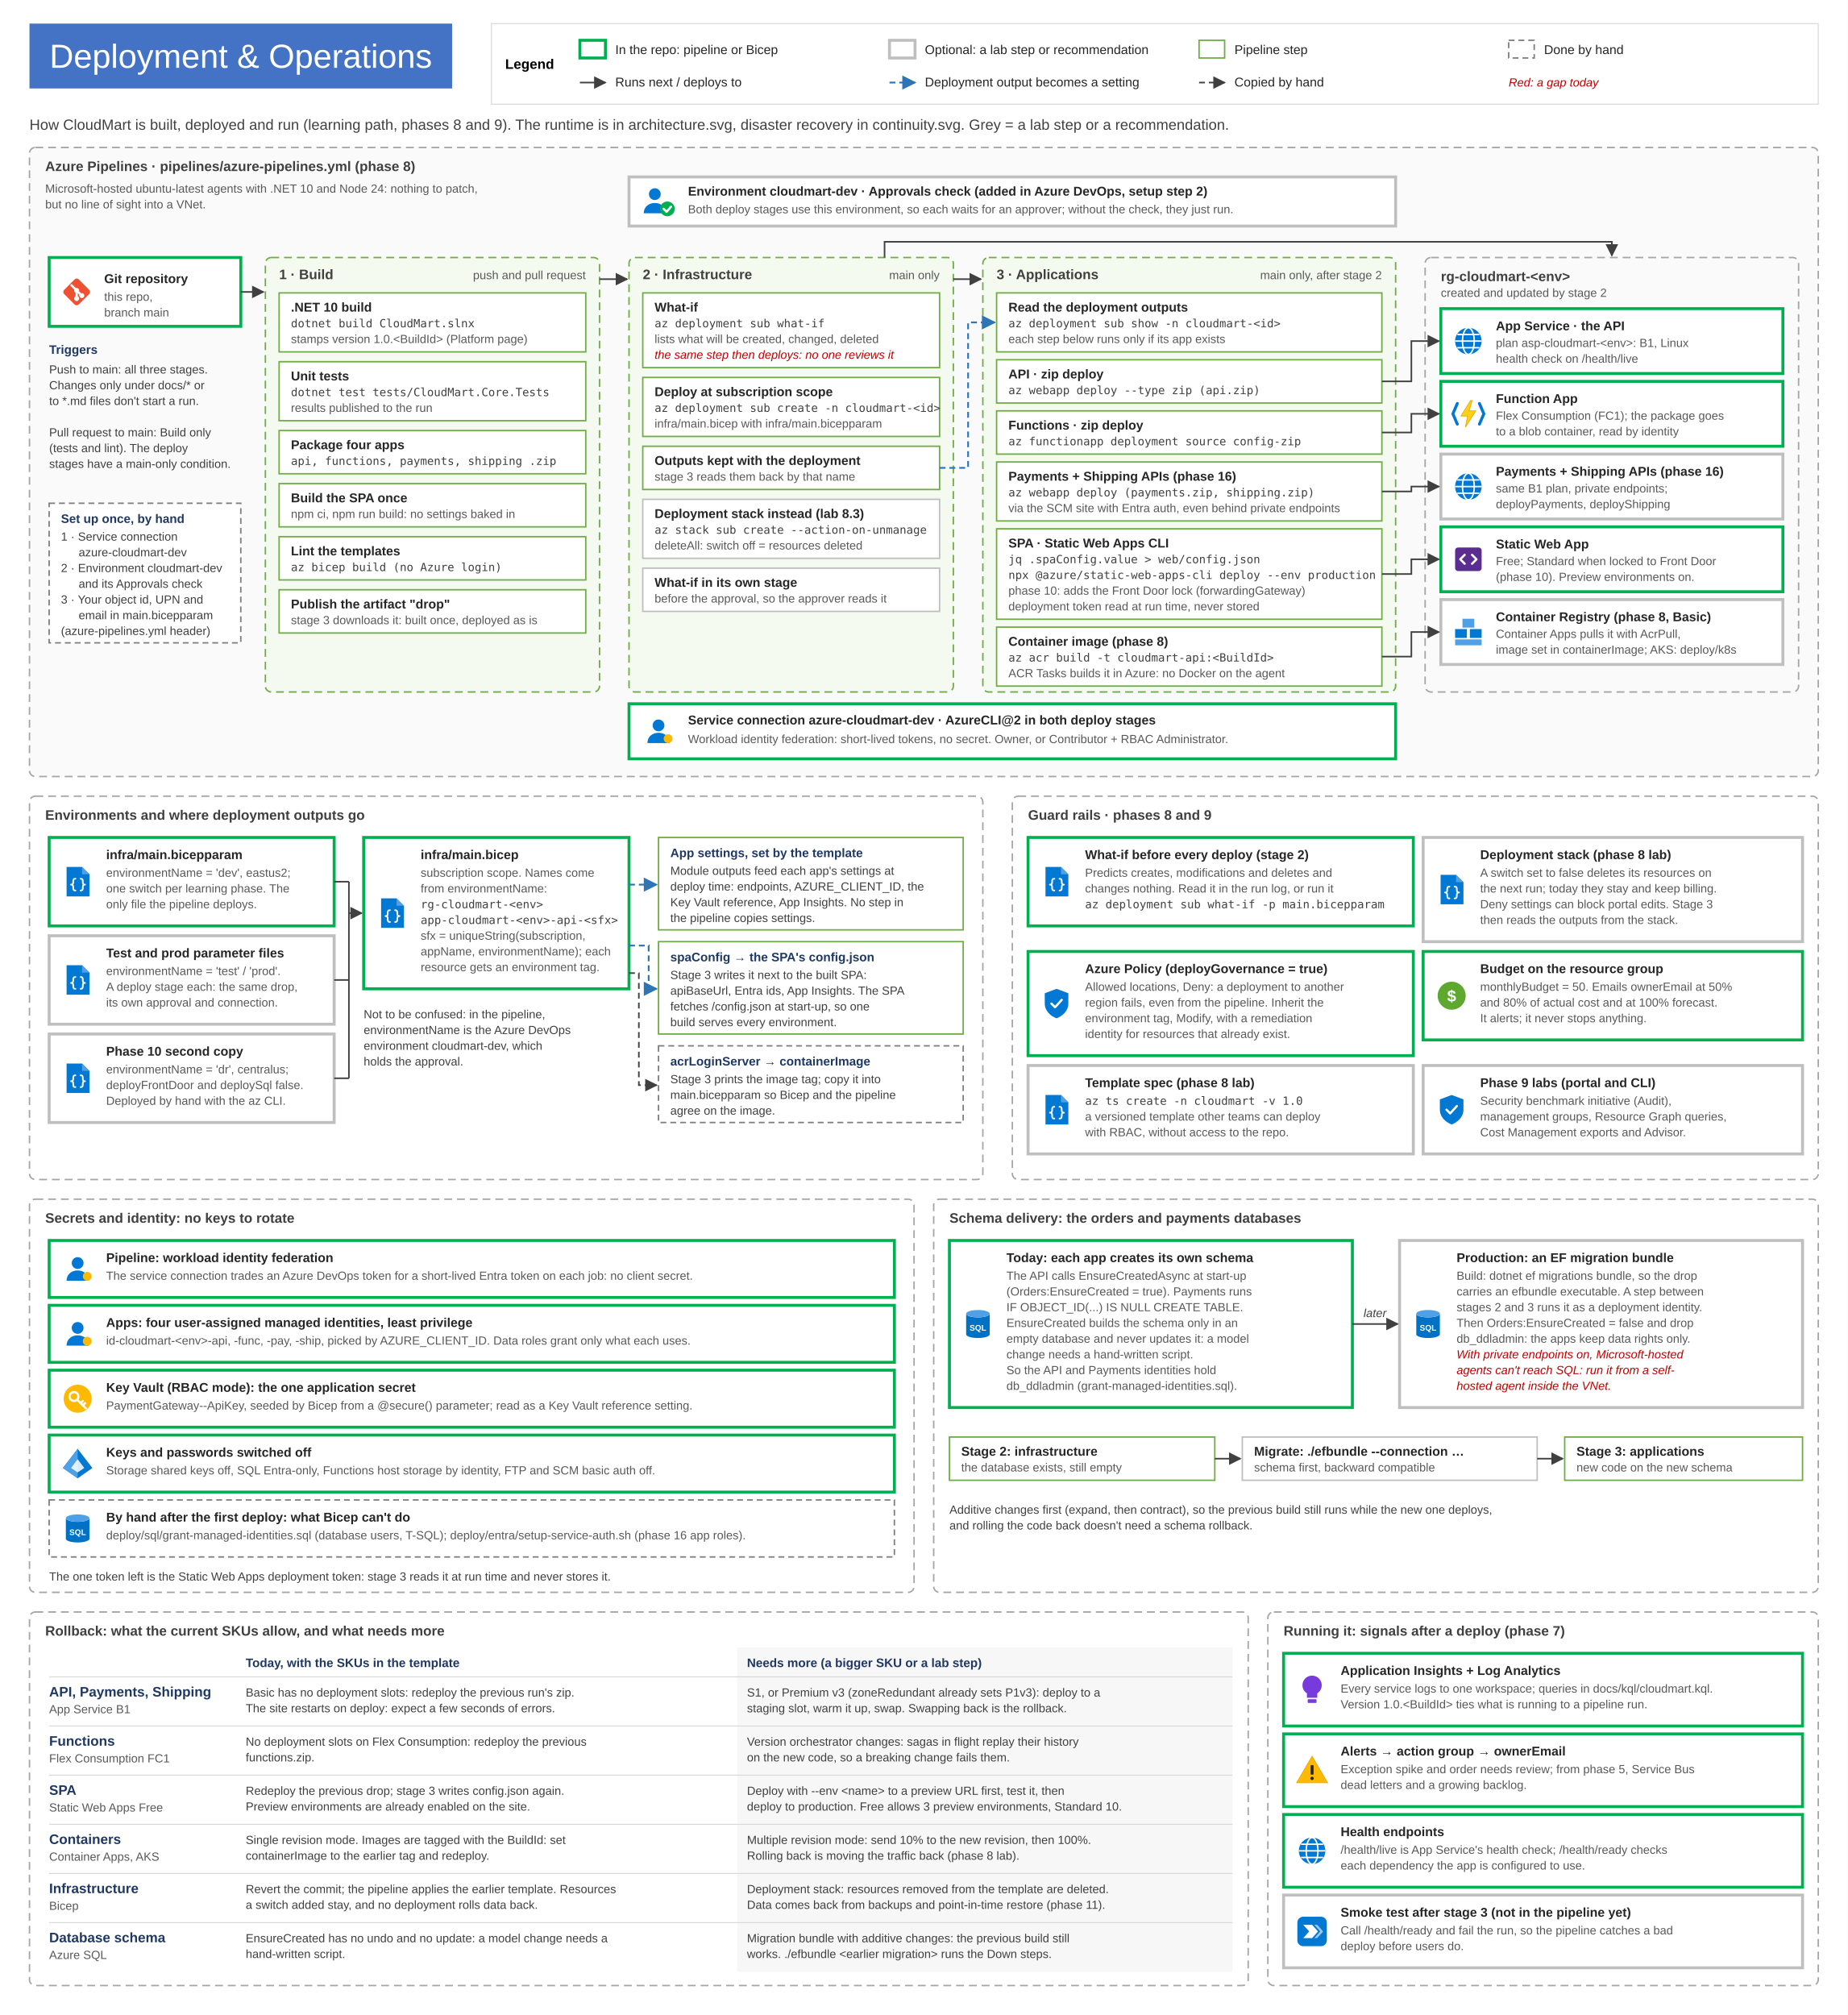
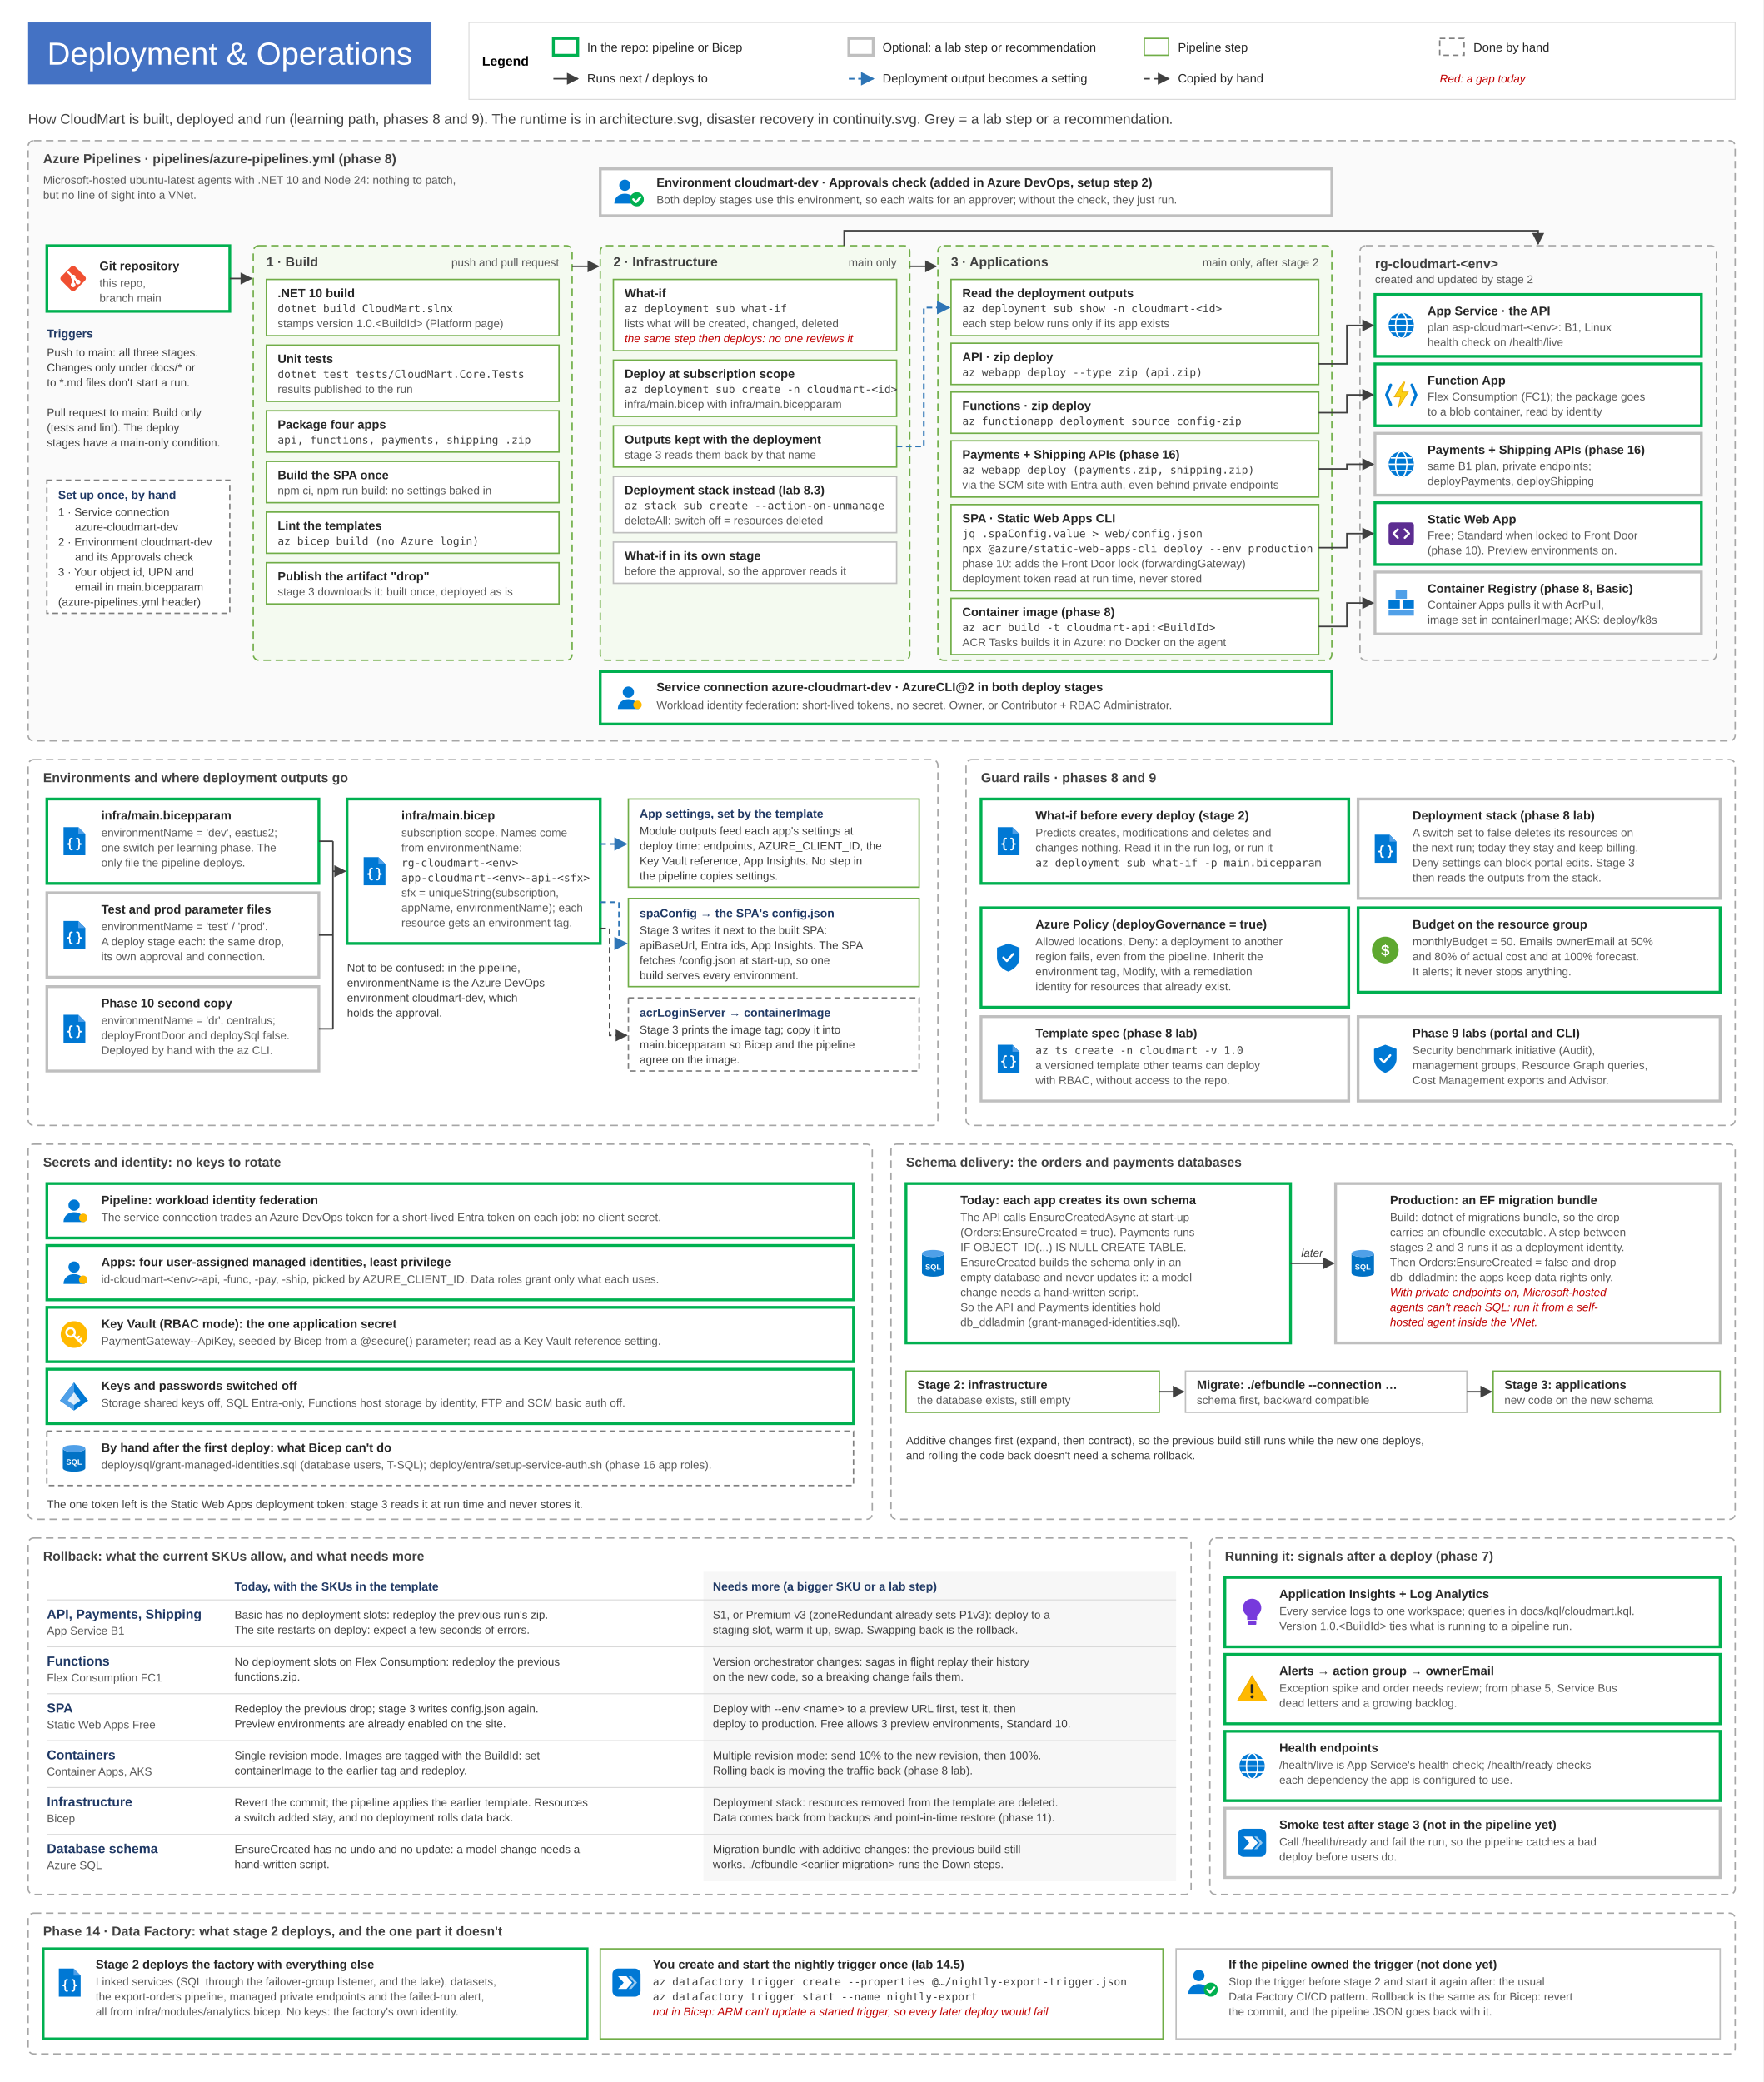
- <svg xmlns="http://www.w3.org/2000/svg" viewBox="0 0 1880 2050" width="1880" height="2050" role="img" aria-labelledby="title desc">
+ <svg xmlns="http://www.w3.org/2000/svg" viewBox="0 0 1880 2220" width="1880" height="2220" role="img" aria-labelledby="title desc">
  <defs>
    <marker id="arrow" viewBox="0 0 10 10" refX="9" refY="5" markerWidth="8" markerHeight="8" orient="auto-start-reverse">
      <path d="M0,0 L10,5 L0,10 z" fill="#404040" />
    </marker>
    <marker id="arrow-log" viewBox="0 0 10 10" refX="9" refY="5" markerWidth="8" markerHeight="8" orient="auto-start-reverse">
      <path d="M0,0 L10,5 L0,10 z" fill="#ED7D31" />
    </marker>
    <marker id="arrow-blue" viewBox="0 0 10 10" refX="9" refY="5" markerWidth="8" markerHeight="8" orient="auto-start-reverse">
      <path d="M0,0 L10,5 L0,10 z" fill="#2E75B6" />
    </marker>
    <style>
      text { font-family: 'Segoe UI', Calibri, Arial, sans-serif; }
      .svc { fill: #ffffff; stroke: #00B050; stroke-width: 3; }
      .opt { fill: #ffffff; stroke: #BFBFBF; stroke-width: 3; }
      .note { fill: #ffffff; stroke: #70AD47; stroke-width: 1.5; }
      .zone { fill: none; stroke: #A6A6A6; stroke-width: 1.5; stroke-dasharray: 8 5; }
      .band { fill: #FAFAFA; stroke: #A6A6A6; stroke-width: 1.5; stroke-dasharray: 8 5; }
      .group { fill: #F4FAF0; stroke: #70AD47; stroke-width: 1.5; stroke-dasharray: 8 5; }
      .vnet { fill: #F7FAFE; stroke: #2E75B6; stroke-width: 2; }
      .subnet { fill: #EEF5FC; stroke: #5B9BD5; stroke-width: 1.5; stroke-dasharray: 5 3; }
      .optsub { fill: #F7F7F7; stroke: #A6A6A6; stroke-width: 1.5; stroke-dasharray: 5 3; }
      .pechip { fill: #ffffff; stroke: #00A2AD; stroke-width: 1.5; }
      .rtchip { fill: #ffffff; stroke: #2E75B6; stroke-width: 1.5; }
      .name { font-size: 14px; font-weight: 600; fill: #262626; text-anchor: middle; }
      .role { font-size: 15px; font-weight: 700; fill: #000000; text-anchor: middle; }
      .sub { font-size: 12px; fill: #595959; text-anchor: middle; }
      .notetext { font-size: 13px; fill: #262626; }
      .smallnote { font-size: 12px; fill: #262626; }
      .zonetitle { font-size: 14px; font-weight: 700; fill: #404040; }
      .tiletitle { font-size: 12.5px; font-weight: 700; fill: #1F3864; }
      .tiletext { font-size: 12px; fill: #404040; }
      .mono { font-family: Consolas, 'Cascadia Mono', monospace; font-size: 11.5px; fill: #404040; }
      .flow { stroke: #404040; stroke-width: 1.6; fill: none; marker-end: url(#arrow); }
      .dash { stroke-dasharray: 6 4; }
      .vint { stroke: #2E75B6; stroke-width: 1.8; stroke-dasharray: 4 3; fill: none; marker-end: url(#arrow-blue); }
      .peer { stroke: #2E75B6; stroke-width: 2.4; fill: none; marker-start: url(#arrow-blue); marker-end: url(#arrow-blue); }
      .log { stroke: #ED7D31; stroke-width: 2; stroke-dasharray: 2 4; stroke-linecap: round; fill: none; marker-end: url(#arrow-log); }
      .flowlabel { font-size: 12px; font-style: italic; fill: #404040; }
      .loglabel { font-size: 12px; font-style: italic; fill: #C55A11; }
      .paneltitle { font-size: 15px; font-weight: 700; fill: #000000; }
      .itemname { font-size: 13px; font-weight: 600; fill: #262626; }
      .itemdesc { font-size: 12px; fill: #595959; }
      .repl { stroke: #2E75B6; stroke-width: 1.8; stroke-dasharray: 6 4; fill: none; marker-end: url(#arrow-blue); }
      .warn { font-size: 12px; font-style: italic; fill: #C00000; }
      .rowlabel { font-size: 14px; font-weight: 700; fill: #1F3864; }
      .optnote { fill: #ffffff; stroke: #BFBFBF; stroke-width: 1.5; }
      .manual { fill: #ffffff; stroke: #7F7F7F; stroke-width: 1.5; stroke-dasharray: 6 4; }
      .line { stroke: #404040; stroke-width: 1.6; fill: none; }
      .rule { stroke: #D9D9D9; stroke-width: 1; }
      .optcell { fill: #F7F7F7; stroke: none; }
    </style>
    <symbol id="i-approval" viewBox="0 0 48 48">
      <circle cx="19" cy="14" r="8" fill="#0078D4" />
      <path d="M4 40 c0 -9 7 -14 15 -14 s15 5 15 14 z" fill="#0078D4" />
      <circle cx="36" cy="34" r="10" fill="#00B050" />
      <path d="M31 34 l4 4 6 -7" stroke="#ffffff" stroke-width="3" fill="none" stroke-linecap="round" stroke-linejoin="round" />
    </symbol>
    <symbol id="i-git" viewBox="0 0 48 48">
      <rect x="10" y="10" width="28" height="28" rx="4" fill="#F05032" transform="rotate(45 24 24)" />
      <path d="M17 15 L24 22 V33 M24 22 L31 29" stroke="#ffffff" stroke-width="3" fill="none" stroke-linecap="round" />
      <circle cx="24" cy="22" r="3.4" fill="#ffffff" />
      <circle cx="24" cy="33" r="3.4" fill="#ffffff" />
      <circle cx="31" cy="29" r="3.4" fill="#ffffff" />
    </symbol>
    <symbol id="i-appservice" viewBox="0 0 48 48">
      <circle cx="24" cy="24" r="18" fill="#0078D4" />
      <ellipse cx="24" cy="24" rx="8" ry="18" fill="none" stroke="#ffffff" stroke-width="2" />
      <path d="M6 24 h36 M9 15 h30 M9 33 h30" stroke="#ffffff" stroke-width="2" />
    </symbol>
    <symbol id="i-functions" viewBox="0 0 48 48">
      <path d="M9 10 L3 24 L9 38 M39 10 L45 24 L39 38" stroke="#0078D4" stroke-width="4" fill="none" stroke-linecap="round" stroke-linejoin="round" />
      <path d="M27 6 L14 27 h9 l-3 15 L34 20 h-9 l4 -14 z" fill="#FCD116" stroke="#E8A800" stroke-width="1" />
    </symbol>
    <symbol id="i-swa" viewBox="0 0 48 48">
      <rect x="6" y="8" width="36" height="32" rx="4" fill="#5C2D91" />
      <path d="M19 18 l-6 6 6 6 M29 18 l6 6 -6 6" stroke="#ffffff" stroke-width="3" fill="none" stroke-linecap="round" stroke-linejoin="round" />
    </symbol>
    <symbol id="i-acr" viewBox="0 0 48 48">
      <rect x="16" y="6" width="16" height="12" fill="#50A0E8" />
      <rect x="6" y="20" width="16" height="12" fill="#0078D4" />
      <rect x="26" y="20" width="16" height="12" fill="#0078D4" />
      <rect x="6" y="34" width="36" height="8" fill="#50A0E8" />
    </symbol>
    <symbol id="i-identity" viewBox="0 0 48 48">
      <circle cx="24" cy="16" r="8" fill="#0078D4" />
      <path d="M9 40 c0 -9 7 -14 15 -14 s15 5 15 14 z" fill="#0078D4" />
      <circle cx="37" cy="34" r="6" fill="#FFB900" />
    </symbol>
    <symbol id="i-template" viewBox="0 0 48 48">
      <path d="M9 4 H30 L40 14 V44 H9 Z" fill="#0078D4" />
      <path d="M30 4 V14 H40 Z" fill="#50A0E8" />
      <path d="M21 20 c-3 0 -3 2 -3 4 s0 4 -3 4 c3 0 3 2 3 4 s0 4 3 4 M28 20 c3 0 3 2 3 4 s0 4 3 4 c-3 0 -3 2 -3 4 s0 4 -3 4" stroke="#ffffff" stroke-width="2.2" fill="none" stroke-linecap="round" stroke-linejoin="round" />
    </symbol>
    <symbol id="i-policy" viewBox="0 0 48 48">
      <path d="M24 4 L40 10 V24 C40 34 32 41 24 44 C16 41 8 34 8 24 V10 Z" fill="#0078D4" />
      <path d="M17 24 l5 5 9 -10" stroke="#ffffff" stroke-width="3" fill="none" stroke-linecap="round" stroke-linejoin="round" />
    </symbol>
    <symbol id="i-budget" viewBox="0 0 48 48">
      <circle cx="24" cy="24" r="19" fill="#5EA830" />
      <text x="24" y="32" font-size="22" font-weight="700" fill="#ffffff" text-anchor="middle">$</text>
    </symbol>
    <symbol id="i-keyvault" viewBox="0 0 48 48">
      <circle cx="24" cy="24" r="19" fill="#FFB900" />
      <circle cx="19" cy="21" r="6" fill="none" stroke="#ffffff" stroke-width="3" />
      <path d="M23 25 l12 12 m-4 -4 l3 -3 m-6 0 l3 -3" stroke="#ffffff" stroke-width="3" stroke-linecap="round" fill="none" />
    </symbol>
    <symbol id="i-entra" viewBox="0 0 48 48">
      <polygon points="24,4 44,30 24,44 4,30" fill="#0078D4" />
      <polygon points="24,4 24,44 4,30" fill="#50A0E8" />
      <polygon points="24,18 33,30 24,36 15,30" fill="#ffffff" opacity="0.85" />
    </symbol>
    <symbol id="i-sql" viewBox="0 0 48 48">
      <path d="M8 10 v28 c0 2.8 7.2 5 16 5 s16 -2.2 16 -5 V10 c0 2.8 -7.2 5 -16 5 S8 12.8 8 10 z" fill="#0072C6" />
      <ellipse cx="24" cy="10" rx="16" ry="5" fill="#50A0E8" />
      <text x="24" y="33" font-size="11" font-weight="700" fill="#ffffff" text-anchor="middle">SQL</text>
    </symbol>
    <symbol id="i-appinsights" viewBox="0 0 48 48">
      <path d="M24 5 a13 13 0 0 0 -7 24 v6 h14 v-6 A13 13 0 0 0 24 5 z" fill="#773ADC" />
      <rect x="18" y="37" width="12" height="5" rx="1" fill="#773ADC" />
    </symbol>
    <symbol id="i-alert" viewBox="0 0 48 48">
      <path d="M24 5 L45 41 H3 Z" fill="#FFB900" stroke="#E8A800" stroke-width="1" />
      <rect x="22" y="17" width="4" height="13" rx="1" fill="#262626" />
      <circle cx="24" cy="35" r="2.3" fill="#262626" />
    </symbol>
    <symbol id="i-pipelines" viewBox="0 0 48 48">
      <rect x="4" y="4" width="40" height="40" rx="8" fill="#0078D4" />
      <path d="M12 15 H24 L32 24 L24 33 H12 L20 24 Z" fill="#ffffff" />
      <path d="M27 15 H31 L39 24 L31 33 H27 L35 24 Z" fill="#ffffff" opacity="0.6" />
    </symbol>
  </defs>
-   <rect width="1880" height="2050" fill="#ffffff" />
+   <rect width="1880" height="2220" fill="#ffffff" />
  <rect x="30" y="24" width="430" height="66" fill="#4472C4" />
  <text x="245" y="69" font-size="34" fill="#ffffff" text-anchor="middle">Deployment &amp; Operations</text>
  <text x="30" y="132" font-size="15" fill="#404040">How CloudMart is built, deployed and run (learning path, phases 8 and 9). The runtime is in architecture.svg, disaster recovery in continuity.svg. Grey = a lab step or a recommendation.</text>
  <rect x="500" y="24" width="1350" height="82" fill="#ffffff" stroke="#D9D9D9" stroke-width="1" />
  <text x="514" y="70" font-size="14" font-weight="700" fill="#000000">Legend</text>
  <rect x="590" y="41" width="26" height="18" class="svc" />
  <text x="626" y="55" class="notetext">In the repo: pipeline or Bicep</text>
  <rect x="905" y="41" width="26" height="18" class="opt" />
  <text x="941" y="55" class="notetext">Optional: a lab step or recommendation</text>
  <rect x="1220" y="41" width="26" height="18" class="note" />
  <text x="1256" y="55" class="notetext">Pipeline step</text>
  <rect x="1535" y="41" width="26" height="18" class="manual" />
  <text x="1571" y="55" class="notetext">Done by hand</text>
  <path d="M590 84 H616" class="flow" />
  <text x="626" y="88" class="notetext">Runs next / deploys to</text>
  <path d="M905 84 H931" class="repl" />
  <text x="941" y="88" class="notetext">Deployment output becomes a setting</text>
  <path d="M1220 84 H1246" class="flow dash" />
  <text x="1256" y="88" class="notetext">Copied by hand</text>
  <text x="1535" y="88" class="warn">Red: a gap today</text>
  <rect x="30" y="150" width="1820" height="640" class="band" rx="6" />
  <text x="46" y="174" class="zonetitle">Azure Pipelines · pipelines/azure-pipelines.yml (phase 8)</text>
  <text x="46" y="196" class="itemdesc">Microsoft-hosted ubuntu-latest agents with .NET 10 and Node 24: nothing to patch,</text>
  <text x="46" y="212" class="itemdesc">but no line of sight into a VNet.</text>
  <rect x="640" y="180" width="780" height="50" class="opt" />
  <use href="#i-approval" x="652" y="187" width="36" height="36" />
  <text x="700" y="199" class="itemname">Environment cloudmart-dev · Approvals check (added in Azure DevOps, setup step 2)</text>
  <text x="700" y="217" class="itemdesc">Both deploy stages use this environment, so each waits for an approver; without the check, they just run.</text>
  <rect x="50" y="262" width="195" height="70" class="svc" />
  <use href="#i-git" x="60" y="279" width="36" height="36" />
  <text x="106" y="288" class="itemname">Git repository</text>
  <text x="106" y="306" class="itemdesc">this repo,</text>
  <text x="106" y="322" class="itemdesc">branch main</text>
  <path d="M245 297 H268" class="flow" />
  <text x="50" y="360" class="tiletitle">Triggers</text>
  <text x="50" y="380" class="tiletext">Push to main: all three stages.</text>
  <text x="50" y="396" class="tiletext">Changes only under docs/* or</text>
  <text x="50" y="412" class="tiletext">to *.md files don't start a run.</text>
  <text x="50" y="444" class="tiletext">Pull request to main: Build only</text>
  <text x="50" y="460" class="tiletext">(tests and lint). The deploy</text>
  <text x="50" y="476" class="tiletext">stages have a main-only condition.</text>
  <rect x="50" y="512" width="195" height="142" class="manual" />
  <text x="62" y="532" class="tiletitle">Set up once, by hand</text>
  <text x="62" y="550" class="tiletext">1 · Service connection</text>
  <text x="80" y="566" class="tiletext">azure-cloudmart-dev</text>
  <text x="62" y="582" class="tiletext">2 · Environment cloudmart-dev</text>
  <text x="80" y="598" class="tiletext">and its Approvals check</text>
  <text x="62" y="614" class="tiletext">3 · Your object id, UPN and</text>
  <text x="80" y="630" class="tiletext">email in main.bicepparam</text>
  <text x="62" y="646" class="tiletext">(azure-pipelines.yml header)</text>
  <rect x="270" y="262" width="340" height="442" class="group" rx="6" />
  <text x="284" y="284" class="zonetitle">1 · Build</text>
  <text x="596" y="284" class="itemdesc" text-anchor="end">push and pull request</text>
  <path d="M610 284 H638" class="flow" />
  <rect x="284" y="298" width="312" height="60" class="note" />
  <text x="296" y="317" class="itemname">.NET 10 build</text>
  <text x="296" y="333" class="mono">dotnet build CloudMart.slnx</text>
  <text x="296" y="349" class="itemdesc">stamps version 1.0.&lt;BuildId&gt; (Platform page)</text>
  <rect x="284" y="368" width="312" height="60" class="note" />
  <text x="296" y="387" class="itemname">Unit tests</text>
  <text x="296" y="403" class="mono">dotnet test tests/CloudMart.Core.Tests</text>
  <text x="296" y="419" class="itemdesc">results published to the run</text>
  <rect x="284" y="438" width="312" height="44" class="note" />
  <text x="296" y="457" class="itemname">Package four apps</text>
  <text x="296" y="473" class="mono">api, functions, payments, shipping .zip</text>
  <rect x="284" y="492" width="312" height="44" class="note" />
  <text x="296" y="511" class="itemname">Build the SPA once</text>
  <text x="296" y="527" class="itemdesc">npm ci, npm run build: no settings baked in</text>
  <rect x="284" y="546" width="312" height="44" class="note" />
  <text x="296" y="565" class="itemname">Lint the templates</text>
  <text x="296" y="581" class="mono">az bicep build (no Azure login)</text>
  <rect x="284" y="600" width="312" height="44" class="note" />
  <text x="296" y="619" class="itemname">Publish the artifact "drop"</text>
  <text x="296" y="635" class="itemdesc">stage 3 downloads it: built once, deployed as is</text>
  <rect x="640" y="262" width="330" height="442" class="group" rx="6" />
  <text x="654" y="284" class="zonetitle">2 · Infrastructure</text>
  <text x="956" y="284" class="itemdesc" text-anchor="end">main only</text>
  <path d="M970 284 H998" class="flow" />
  <rect x="654" y="298" width="302" height="76" class="note" />
  <text x="666" y="317" class="itemname">What-if</text>
  <text x="666" y="333" class="mono">az deployment sub what-if</text>
  <text x="666" y="349" class="itemdesc">lists what will be created, changed, deleted</text>
  <text x="666" y="365" class="warn">the same step then deploys: no one reviews it</text>
  <rect x="654" y="384" width="302" height="60" class="note" />
  <text x="666" y="403" class="itemname">Deploy at subscription scope</text>
  <text x="666" y="419" class="mono">az deployment sub create -n cloudmart-&lt;id&gt;</text>
  <text x="666" y="435" class="itemdesc">infra/main.bicep with infra/main.bicepparam</text>
  <rect x="654" y="454" width="302" height="44" class="note" />
  <text x="666" y="473" class="itemname">Outputs kept with the deployment</text>
  <text x="666" y="489" class="itemdesc">stage 3 reads them back by that name</text>
  <rect x="654" y="508" width="302" height="60" class="optnote" />
  <text x="666" y="527" class="itemname">Deployment stack instead (lab 8.3)</text>
  <text x="666" y="543" class="mono">az stack sub create --action-on-unmanage</text>
  <text x="666" y="559" class="itemdesc">deleteAll: switch off = resources deleted</text>
  <rect x="654" y="578" width="302" height="44" class="optnote" />
  <text x="666" y="597" class="itemname">What-if in its own stage</text>
  <text x="666" y="613" class="itemdesc">before the approval, so the approver reads it</text>
  <path d="M900 262 V246 H1640 V260" class="flow" />
  <rect x="1000" y="262" width="420" height="442" class="group" rx="6" />
  <text x="1014" y="284" class="zonetitle">3 · Applications</text>
  <text x="1406" y="284" class="itemdesc" text-anchor="end">main only, after stage 2</text>
  <rect x="1014" y="298" width="392" height="60" class="note" />
  <text x="1026" y="317" class="itemname">Read the deployment outputs</text>
  <text x="1026" y="333" class="mono">az deployment sub show -n cloudmart-&lt;id&gt;</text>
  <text x="1026" y="349" class="itemdesc">each step below runs only if its app exists</text>
  <rect x="1014" y="366" width="392" height="44" class="note" />
  <text x="1026" y="385" class="itemname">API · zip deploy</text>
  <text x="1026" y="401" class="mono">az webapp deploy --type zip (api.zip)</text>
  <rect x="1014" y="418" width="392" height="44" class="note" />
  <text x="1026" y="437" class="itemname">Functions · zip deploy</text>
  <text x="1026" y="453" class="mono">az functionapp deployment source config-zip</text>
  <rect x="1014" y="470" width="392" height="60" class="note" />
  <text x="1026" y="489" class="itemname">Payments + Shipping APIs (phase 16)</text>
  <text x="1026" y="505" class="mono">az webapp deploy (payments.zip, shipping.zip)</text>
  <text x="1026" y="521" class="itemdesc">via the SCM site with Entra auth, even behind private endpoints</text>
  <rect x="1014" y="538" width="392" height="92" class="note" />
  <text x="1026" y="557" class="itemname">SPA · Static Web Apps CLI</text>
  <text x="1026" y="573" class="mono">jq .spaConfig.value &gt; web/config.json</text>
  <text x="1026" y="589" class="mono">npx @azure/static-web-apps-cli deploy --env production</text>
  <text x="1026" y="605" class="itemdesc">phase 10: adds the Front Door lock (forwardingGateway)</text>
  <text x="1026" y="621" class="itemdesc">deployment token read at run time, never stored</text>
  <rect x="1014" y="638" width="392" height="60" class="note" />
  <text x="1026" y="657" class="itemname">Container image (phase 8)</text>
  <text x="1026" y="673" class="mono">az acr build -t cloudmart-api:&lt;BuildId&gt;</text>
  <text x="1026" y="689" class="itemdesc">ACR Tasks builds it in Azure: no Docker on the agent</text>
  <path d="M956 476 H985 V328 H1012" class="repl" />
  <rect x="1450" y="262" width="380" height="442" class="zone" rx="6" />
  <text x="1466" y="286" class="zonetitle">rg-cloudmart-&lt;env&gt;</text>
  <text x="1466" y="302" class="itemdesc">created and updated by stage 2</text>
  <rect x="1466" y="314" width="348" height="66" class="svc" />
  <use href="#i-appservice" x="1476" y="329" width="36" height="36" />
  <text x="1522" y="336" class="itemname">App Service · the API</text>
  <text x="1522" y="353" class="itemdesc">plan asp-cloudmart-&lt;env&gt;: B1, Linux</text>
  <text x="1522" y="369" class="itemdesc">health check on /health/live</text>
  <path d="M1406 388 H1436 V347 H1464" class="flow" />
  <rect x="1466" y="388" width="348" height="66" class="svc" />
  <use href="#i-functions" x="1476" y="403" width="36" height="36" />
  <text x="1522" y="410" class="itemname">Function App</text>
  <text x="1522" y="427" class="itemdesc">Flex Consumption (FC1); the package goes</text>
  <text x="1522" y="443" class="itemdesc">to a blob container, read by identity</text>
  <path d="M1406 440 H1436 V421 H1464" class="flow" />
  <rect x="1466" y="462" width="348" height="66" class="opt" />
  <use href="#i-appservice" x="1476" y="477" width="36" height="36" />
  <text x="1522" y="484" class="itemname">Payments + Shipping APIs (phase 16)</text>
  <text x="1522" y="501" class="itemdesc">same B1 plan, private endpoints;</text>
  <text x="1522" y="517" class="itemdesc">deployPayments, deployShipping</text>
  <path d="M1406 500 H1436 V495 H1464" class="flow" />
  <rect x="1466" y="536" width="348" height="66" class="svc" />
  <use href="#i-swa" x="1476" y="551" width="36" height="36" />
  <text x="1522" y="558" class="itemname">Static Web App</text>
  <text x="1522" y="575" class="itemdesc">Free; Standard when locked to Front Door</text>
  <text x="1522" y="591" class="itemdesc">(phase 10). Preview environments on.</text>
  <path d="M1406 584 H1436 V569 H1464" class="flow" />
  <rect x="1466" y="610" width="348" height="66" class="opt" />
  <use href="#i-acr" x="1476" y="625" width="36" height="36" />
  <text x="1522" y="632" class="itemname">Container Registry (phase 8, Basic)</text>
  <text x="1522" y="649" class="itemdesc">Container Apps pulls it with AcrPull,</text>
  <text x="1522" y="665" class="itemdesc">image set in containerImage; AKS: deploy/k8s</text>
  <path d="M1406 668 H1436 V643 H1464" class="flow" />
  <rect x="640" y="716" width="780" height="56" class="svc" />
  <use href="#i-identity" x="652" y="726" width="36" height="36" />
  <text x="700" y="737" class="itemname">Service connection azure-cloudmart-dev · AzureCLI@2 in both deploy stages</text>
  <text x="700" y="756" class="itemdesc">Workload identity federation: short-lived tokens, no secret. Owner, or Contributor + RBAC Administrator.</text>
  <rect x="30" y="810" width="970" height="390" class="zone" rx="6" />
  <text x="46" y="834" class="zonetitle">Environments and where deployment outputs go</text>
  <rect x="50" y="852" width="290" height="90" class="svc" />
  <use href="#i-template" x="61" y="879" width="36" height="36" />
  <text x="108" y="874" class="itemname">infra/main.bicepparam</text>
  <text x="108" y="892" class="itemdesc">environmentName = 'dev', eastus2;</text>
  <text x="108" y="908" class="itemdesc">one switch per learning phase. The</text>
  <text x="108" y="924" class="itemdesc">only file the pipeline deploys.</text>
  <rect x="50" y="952" width="290" height="90" class="opt" />
  <use href="#i-template" x="61" y="979" width="36" height="36" />
  <text x="108" y="974" class="itemname">Test and prod parameter files</text>
  <text x="108" y="992" class="itemdesc">environmentName = 'test' / 'prod'.</text>
  <text x="108" y="1008" class="itemdesc">A deploy stage each: the same drop,</text>
  <text x="108" y="1024" class="itemdesc">its own approval and connection.</text>
  <rect x="50" y="1052" width="290" height="90" class="opt" />
  <use href="#i-template" x="61" y="1079" width="36" height="36" />
  <text x="108" y="1074" class="itemname">Phase 10 second copy</text>
  <text x="108" y="1092" class="itemdesc">environmentName = 'dr', centralus;</text>
  <text x="108" y="1108" class="itemdesc">deployFrontDoor and deploySql false.</text>
  <text x="108" y="1124" class="itemdesc">Deployed by hand with the az CLI.</text>
  <path d="M340 897 H355" class="line" />
  <path d="M340 997 H355" class="line" />
  <path d="M340 1097 H355" class="line" />
  <path d="M355 897 V1097" class="line" />
  <path d="M355 929 H368" class="flow" />
  <rect x="370" y="852" width="270" height="154" class="svc" />
  <use href="#i-template" x="381" y="911" width="36" height="36" />
  <text x="428" y="874" class="itemname">infra/main.bicep</text>
  <text x="428" y="892" class="itemdesc">subscription scope. Names come</text>
  <text x="428" y="908" class="itemdesc">from environmentName:</text>
  <text x="428" y="924" class="mono">rg-cloudmart-&lt;env&gt;</text>
  <text x="428" y="940" class="mono">app-cloudmart-&lt;env&gt;-api-&lt;sfx&gt;</text>
  <text x="428" y="956" class="itemdesc">sfx = uniqueString(subscription,</text>
  <text x="428" y="972" class="itemdesc">appName, environmentName); each</text>
  <text x="428" y="988" class="itemdesc">resource gets an environment tag.</text>
  <text x="370" y="1036" class="tiletext">Not to be confused: in the pipeline,</text>
  <text x="370" y="1052" class="tiletext">environmentName is the Azure DevOps</text>
  <text x="370" y="1068" class="tiletext">environment cloudmart-dev, which</text>
  <text x="370" y="1084" class="tiletext">holds the approval.</text>
  <rect x="670" y="852" width="310" height="94" class="note" />
  <text x="682" y="872" class="tiletitle">App settings, set by the template</text>
  <text x="682" y="890" class="tiletext">Module outputs feed each app's settings at</text>
  <text x="682" y="906" class="tiletext">deploy time: endpoints, AZURE_CLIENT_ID, the</text>
  <text x="682" y="922" class="tiletext">Key Vault reference, App Insights. No step in</text>
  <text x="682" y="938" class="tiletext">the pipeline copies settings.</text>
  <rect x="670" y="958" width="310" height="94" class="note" />
  <text x="682" y="978" class="tiletitle">spaConfig → the SPA's config.json</text>
  <text x="682" y="996" class="tiletext">Stage 3 writes it next to the built SPA:</text>
  <text x="682" y="1012" class="tiletext">apiBaseUrl, Entra ids, App Insights. The SPA</text>
  <text x="682" y="1028" class="tiletext">fetches /config.json at start-up, so one</text>
  <text x="682" y="1044" class="tiletext">build serves every environment.</text>
  <rect x="670" y="1064" width="310" height="78" class="manual" />
  <text x="682" y="1084" class="tiletitle">acrLoginServer → containerImage</text>
  <text x="682" y="1102" class="tiletext">Stage 3 prints the image tag; copy it into</text>
  <text x="682" y="1118" class="tiletext">main.bicepparam so Bicep and the pipeline</text>
  <text x="682" y="1134" class="tiletext">agree on the image.</text>
  <path d="M640 900 H668" class="repl" />
  <path d="M640 962 H660 V1006 H668" class="repl" />
  <path d="M640 990 H650 V1104 H668" class="flow dash" />
  <rect x="1030" y="810" width="820" height="390" class="zone" rx="6" />
  <text x="1046" y="834" class="zonetitle">Guard rails · phases 8 and 9</text>
  <rect x="1046" y="852" width="392" height="90" class="svc" />
  <use href="#i-template" x="1057" y="879" width="36" height="36" />
  <text x="1104" y="874" class="itemname">What-if before every deploy (stage 2)</text>
  <text x="1104" y="892" class="itemdesc">Predicts creates, modifications and deletes and</text>
  <text x="1104" y="908" class="itemdesc">changes nothing. Read it in the run log, or run it</text>
  <text x="1104" y="924" class="mono">az deployment sub what-if -p main.bicepparam</text>
  <rect x="1448" y="852" width="386" height="106" class="opt" />
  <use href="#i-template" x="1459" y="887" width="36" height="36" />
  <text x="1506" y="874" class="itemname">Deployment stack (phase 8 lab)</text>
  <text x="1506" y="892" class="itemdesc">A switch set to false deletes its resources on</text>
  <text x="1506" y="908" class="itemdesc">the next run; today they stay and keep billing.</text>
  <text x="1506" y="924" class="itemdesc">Deny settings can block portal edits. Stage 3</text>
  <text x="1506" y="940" class="itemdesc">then reads the outputs from the stack.</text>
  <rect x="1046" y="968" width="392" height="106" class="svc" />
  <use href="#i-policy" x="1057" y="1003" width="36" height="36" />
  <text x="1104" y="990" class="itemname">Azure Policy (deployGovernance = true)</text>
  <text x="1104" y="1008" class="itemdesc">Allowed locations, Deny: a deployment to another</text>
  <text x="1104" y="1024" class="itemdesc">region fails, even from the pipeline. Inherit the</text>
  <text x="1104" y="1040" class="itemdesc">environment tag, Modify, with a remediation</text>
  <text x="1104" y="1056" class="itemdesc">identity for resources that already exist.</text>
  <rect x="1448" y="968" width="386" height="90" class="svc" />
  <use href="#i-budget" x="1459" y="995" width="36" height="36" />
  <text x="1506" y="990" class="itemname">Budget on the resource group</text>
  <text x="1506" y="1008" class="itemdesc">monthlyBudget = 50. Emails ownerEmail at 50%</text>
  <text x="1506" y="1024" class="itemdesc">and 80% of actual cost and at 100% forecast.</text>
  <text x="1506" y="1040" class="itemdesc">It alerts; it never stops anything.</text>
  <rect x="1046" y="1084" width="392" height="90" class="opt" />
  <use href="#i-template" x="1057" y="1111" width="36" height="36" />
  <text x="1104" y="1106" class="itemname">Template spec (phase 8 lab)</text>
  <text x="1104" y="1124" class="mono">az ts create -n cloudmart -v 1.0</text>
  <text x="1104" y="1140" class="itemdesc">a versioned template other teams can deploy</text>
  <text x="1104" y="1156" class="itemdesc">with RBAC, without access to the repo.</text>
  <rect x="1448" y="1084" width="386" height="90" class="opt" />
  <use href="#i-policy" x="1459" y="1111" width="36" height="36" />
  <text x="1506" y="1106" class="itemname">Phase 9 labs (portal and CLI)</text>
  <text x="1506" y="1124" class="itemdesc">Security benchmark initiative (Audit),</text>
  <text x="1506" y="1140" class="itemdesc">management groups, Resource Graph queries,</text>
  <text x="1506" y="1156" class="itemdesc">Cost Management exports and Advisor.</text>
  <rect x="30" y="1220" width="900" height="400" class="zone" rx="6" />
  <text x="46" y="1244" class="zonetitle">Secrets and identity: no keys to rotate</text>
  <rect x="50" y="1262" width="860" height="58" class="svc" />
  <use href="#i-identity" x="61" y="1273" width="36" height="36" />
  <text x="108" y="1284" class="itemname">Pipeline: workload identity federation</text>
  <text x="108" y="1302" class="itemdesc">The service connection trades an Azure DevOps token for a short-lived Entra token on each job: no client secret.</text>
  <rect x="50" y="1328" width="860" height="58" class="svc" />
  <use href="#i-identity" x="61" y="1339" width="36" height="36" />
  <text x="108" y="1350" class="itemname">Apps: four user-assigned managed identities, least privilege</text>
  <text x="108" y="1368" class="itemdesc">id-cloudmart-&lt;env&gt;-api, -func, -pay, -ship, picked by AZURE_CLIENT_ID. Data roles grant only what each uses.</text>
  <rect x="50" y="1394" width="860" height="58" class="svc" />
  <use href="#i-keyvault" x="61" y="1405" width="36" height="36" />
  <text x="108" y="1416" class="itemname">Key Vault (RBAC mode): the one application secret</text>
  <text x="108" y="1434" class="itemdesc">PaymentGateway--ApiKey, seeded by Bicep from a @secure() parameter; read as a Key Vault reference setting.</text>
  <rect x="50" y="1460" width="860" height="58" class="svc" />
  <use href="#i-entra" x="61" y="1471" width="36" height="36" />
  <text x="108" y="1482" class="itemname">Keys and passwords switched off</text>
  <text x="108" y="1500" class="itemdesc">Storage shared keys off, SQL Entra-only, Functions host storage by identity, FTP and SCM basic auth off.</text>
  <rect x="50" y="1526" width="860" height="58" class="manual" />
  <use href="#i-sql" x="61" y="1537" width="36" height="36" />
  <text x="108" y="1548" class="itemname">By hand after the first deploy: what Bicep can't do</text>
  <text x="108" y="1566" class="itemdesc">deploy/sql/grant-managed-identities.sql (database users, T-SQL); deploy/entra/setup-service-auth.sh (phase 16 app roles).</text>
  <text x="50" y="1608" class="tiletext">The one token left is the Static Web Apps deployment token: stage 3 reads it at run time and never stores it.</text>
  <rect x="950" y="1220" width="900" height="400" class="zone" rx="6" />
  <text x="966" y="1244" class="zonetitle">Schema delivery: the orders and payments databases</text>
  <rect x="966" y="1262" width="410" height="170" class="svc" />
  <use href="#i-sql" x="977" y="1329" width="36" height="36" />
  <text x="1024" y="1284" class="itemname">Today: each app creates its own schema</text>
  <text x="1024" y="1302" class="itemdesc">The API calls EnsureCreatedAsync at start-up</text>
  <text x="1024" y="1318" class="itemdesc">(Orders:EnsureCreated = true). Payments runs</text>
  <text x="1024" y="1334" class="itemdesc">IF OBJECT_ID(...) IS NULL CREATE TABLE.</text>
  <text x="1024" y="1350" class="itemdesc">EnsureCreated builds the schema only in an</text>
  <text x="1024" y="1366" class="itemdesc">empty database and never updates it: a model</text>
  <text x="1024" y="1382" class="itemdesc">change needs a hand-written script.</text>
  <text x="1024" y="1398" class="itemdesc">So the API and Payments identities hold</text>
  <text x="1024" y="1414" class="itemdesc">db_ddladmin (grant-managed-identities.sql).</text>
  <rect x="1424" y="1262" width="410" height="170" class="opt" />
  <use href="#i-sql" x="1435" y="1329" width="36" height="36" />
  <text x="1482" y="1284" class="itemname">Production: an EF migration bundle</text>
  <text x="1482" y="1302" class="itemdesc">Build: dotnet ef migrations bundle, so the drop</text>
  <text x="1482" y="1318" class="itemdesc">carries an efbundle executable. A step between</text>
  <text x="1482" y="1334" class="itemdesc">stages 2 and 3 runs it as a deployment identity.</text>
  <text x="1482" y="1350" class="itemdesc">Then Orders:EnsureCreated = false and drop</text>
  <text x="1482" y="1366" class="itemdesc">db_ddladmin: the apps keep data rights only.</text>
  <text x="1482" y="1382" class="warn">With private endpoints on, Microsoft-hosted</text>
  <text x="1482" y="1398" class="warn">agents can't reach SQL: run it from a self-</text>
  <text x="1482" y="1414" class="warn">hosted agent inside the VNet.</text>
  <path d="M1376 1347 H1422" class="flow" />
  <text x="1399" y="1340" class="flowlabel" text-anchor="middle">later</text>
  <rect x="966" y="1462" width="270" height="44" class="note" />
  <text x="978" y="1481" class="itemname">Stage 2: infrastructure</text>
  <text x="978" y="1497" class="itemdesc">the database exists, still empty</text>
  <path d="M1236 1484 H1262" class="flow" />
  <rect x="1264" y="1462" width="300" height="44" class="optnote" />
  <text x="1276" y="1481" class="itemname">Migrate: ./efbundle --connection …</text>
  <text x="1276" y="1497" class="itemdesc">schema first, backward compatible</text>
  <path d="M1564 1484 H1590" class="flow" />
  <rect x="1592" y="1462" width="242" height="44" class="note" />
  <text x="1604" y="1481" class="itemname">Stage 3: applications</text>
  <text x="1604" y="1497" class="itemdesc">new code on the new schema</text>
  <text x="966" y="1540" class="tiletext">Additive changes first (expand, then contract), so the previous build still runs while the new one deploys,</text>
  <text x="966" y="1556" class="tiletext">and rolling the code back doesn't need a schema rollback.</text>
  <rect x="30" y="1640" width="1240" height="380" class="zone" rx="6" />
  <text x="46" y="1664" class="zonetitle">Rollback: what the current SKUs allow, and what needs more</text>
  <rect x="750" y="1676" width="504" height="330" class="optcell" />
  <text x="250" y="1696" class="tiletitle">Today, with the SKUs in the template</text>
  <text x="760" y="1696" class="tiletitle">Needs more (a bigger SKU or a lab step)</text>
  <path d="M50 1706 H1254" class="rule" />
  <text x="50" y="1726" class="rowlabel">API, Payments, Shipping</text>
  <text x="50" y="1743" class="itemdesc">App Service B1</text>
  <text x="250" y="1726" class="tiletext">Basic has no deployment slots: redeploy the previous run's zip.</text>
  <text x="250" y="1742" class="tiletext">The site restarts on deploy: expect a few seconds of errors.</text>
  <text x="760" y="1726" class="tiletext">S1, or Premium v3 (zoneRedundant already sets P1v3): deploy to a</text>
  <text x="760" y="1742" class="tiletext">staging slot, warm it up, swap. Swapping back is the rollback.</text>
  <path d="M50 1756 H1254" class="rule" />
  <text x="50" y="1776" class="rowlabel">Functions</text>
  <text x="50" y="1793" class="itemdesc">Flex Consumption FC1</text>
  <text x="250" y="1776" class="tiletext">No deployment slots on Flex Consumption: redeploy the previous</text>
  <text x="250" y="1792" class="tiletext">functions.zip.</text>
  <text x="760" y="1776" class="tiletext">Version orchestrator changes: sagas in flight replay their history</text>
  <text x="760" y="1792" class="tiletext">on the new code, so a breaking change fails them.</text>
  <path d="M50 1806 H1254" class="rule" />
  <text x="50" y="1826" class="rowlabel">SPA</text>
  <text x="50" y="1843" class="itemdesc">Static Web Apps Free</text>
  <text x="250" y="1826" class="tiletext">Redeploy the previous drop; stage 3 writes config.json again.</text>
  <text x="250" y="1842" class="tiletext">Preview environments are already enabled on the site.</text>
  <text x="760" y="1826" class="tiletext">Deploy with --env &lt;name&gt; to a preview URL first, test it, then</text>
  <text x="760" y="1842" class="tiletext">deploy to production. Free allows 3 preview environments, Standard 10.</text>
  <path d="M50 1856 H1254" class="rule" />
  <text x="50" y="1876" class="rowlabel">Containers</text>
  <text x="50" y="1893" class="itemdesc">Container Apps, AKS</text>
  <text x="250" y="1876" class="tiletext">Single revision mode. Images are tagged with the BuildId: set</text>
  <text x="250" y="1892" class="tiletext">containerImage to the earlier tag and redeploy.</text>
  <text x="760" y="1876" class="tiletext">Multiple revision mode: send 10% to the new revision, then 100%.</text>
  <text x="760" y="1892" class="tiletext">Rolling back is moving the traffic back (phase 8 lab).</text>
  <path d="M50 1906 H1254" class="rule" />
  <text x="50" y="1926" class="rowlabel">Infrastructure</text>
  <text x="50" y="1943" class="itemdesc">Bicep</text>
  <text x="250" y="1926" class="tiletext">Revert the commit; the pipeline applies the earlier template. Resources</text>
  <text x="250" y="1942" class="tiletext">a switch added stay, and no deployment rolls data back.</text>
  <text x="760" y="1926" class="tiletext">Deployment stack: resources removed from the template are deleted.</text>
  <text x="760" y="1942" class="tiletext">Data comes back from backups and point-in-time restore (phase 11).</text>
  <path d="M50 1956 H1254" class="rule" />
  <text x="50" y="1976" class="rowlabel">Database schema</text>
  <text x="50" y="1993" class="itemdesc">Azure SQL</text>
  <text x="250" y="1976" class="tiletext">EnsureCreated has no undo and no update: a model change needs a</text>
  <text x="250" y="1992" class="tiletext">hand-written script.</text>
  <text x="760" y="1976" class="tiletext">Migration bundle with additive changes: the previous build still</text>
  <text x="760" y="1992" class="tiletext">works. ./efbundle &lt;earlier migration&gt; runs the Down steps.</text>
  <rect x="1290" y="1640" width="560" height="380" class="zone" rx="6" />
  <text x="1306" y="1664" class="zonetitle">Running it: signals after a deploy (phase 7)</text>
  <rect x="1306" y="1682" width="528" height="74" class="svc" />
  <use href="#i-appinsights" x="1317" y="1701" width="36" height="36" />
  <text x="1364" y="1704" class="itemname">Application Insights + Log Analytics</text>
  <text x="1364" y="1722" class="itemdesc">Every service logs to one workspace; queries in docs/kql/cloudmart.kql.</text>
  <text x="1364" y="1738" class="itemdesc">Version 1.0.&lt;BuildId&gt; ties what is running to a pipeline run.</text>
  <rect x="1306" y="1764" width="528" height="74" class="svc" />
  <use href="#i-alert" x="1317" y="1783" width="36" height="36" />
  <text x="1364" y="1786" class="itemname">Alerts → action group → ownerEmail</text>
  <text x="1364" y="1804" class="itemdesc">Exception spike and order needs review; from phase 5, Service Bus</text>
  <text x="1364" y="1820" class="itemdesc">dead letters and a growing backlog.</text>
  <rect x="1306" y="1846" width="528" height="74" class="svc" />
  <use href="#i-appservice" x="1317" y="1865" width="36" height="36" />
  <text x="1364" y="1868" class="itemname">Health endpoints</text>
  <text x="1364" y="1886" class="itemdesc">/health/live is App Service's health check; /health/ready checks</text>
  <text x="1364" y="1902" class="itemdesc">each dependency the app is configured to use.</text>
  <rect x="1306" y="1928" width="528" height="74" class="opt" />
  <use href="#i-pipelines" x="1317" y="1947" width="36" height="36" />
  <text x="1364" y="1950" class="itemname">Smoke test after stage 3 (not in the pipeline yet)</text>
  <text x="1364" y="1968" class="itemdesc">Call /health/ready and fail the run, so the pipeline catches a bad</text>
  <text x="1364" y="1984" class="itemdesc">deploy before users do.</text>
+   <rect x="30" y="2040" width="1820" height="150" class="zone" rx="6" />
+   <text x="46" y="2064" class="zonetitle">Phase 14 · Data Factory: what stage 2 deploys, and the one part it doesn't</text>
+   <rect x="46" y="2078" width="580" height="96" class="svc" />
+   <use href="#i-template" x="56" y="2096" width="36" height="36" />
+   <text x="102" y="2099" class="itemname">Stage 2 deploys the factory with everything else</text>
+   <text x="102" y="2117" class="itemdesc">Linked services (SQL through the failover-group listener, and the lake), datasets,</text>
+   <text x="102" y="2133" class="itemdesc">the export-orders pipeline, managed private endpoints and the failed-run alert,</text>
+   <text x="102" y="2149" class="itemdesc">all from infra/modules/analytics.bicep. No keys: the factory's own identity.</text>
+   <rect x="640" y="2078" width="600" height="96" class="note" />
+   <use href="#i-pipelines" x="650" y="2096" width="36" height="36" />
+   <text x="696" y="2099" class="itemname">You create and start the nightly trigger once (lab 14.5)</text>
+   <text x="696" y="2117" class="mono">az datafactory trigger create --properties @…/nightly-export-trigger.json</text>
+   <text x="696" y="2133" class="mono">az datafactory trigger start --name nightly-export</text>
+   <text x="696" y="2149" class="warn">not in Bicep: ARM can't update a started trigger, so every later deploy would fail</text>
+   <rect x="1254" y="2078" width="580" height="96" class="optnote" />
+   <use href="#i-approval" x="1264" y="2096" width="36" height="36" />
+   <text x="1310" y="2099" class="itemname">If the pipeline owned the trigger (not done yet)</text>
+   <text x="1310" y="2117" class="itemdesc">Stop the trigger before stage 2 and start it again after: the usual</text>
+   <text x="1310" y="2133" class="itemdesc">Data Factory CI/CD pattern. Rollback is the same as for Bicep: revert</text>
+   <text x="1310" y="2149" class="itemdesc">the commit, and the pipeline JSON goes back with it.</text>
</svg>
